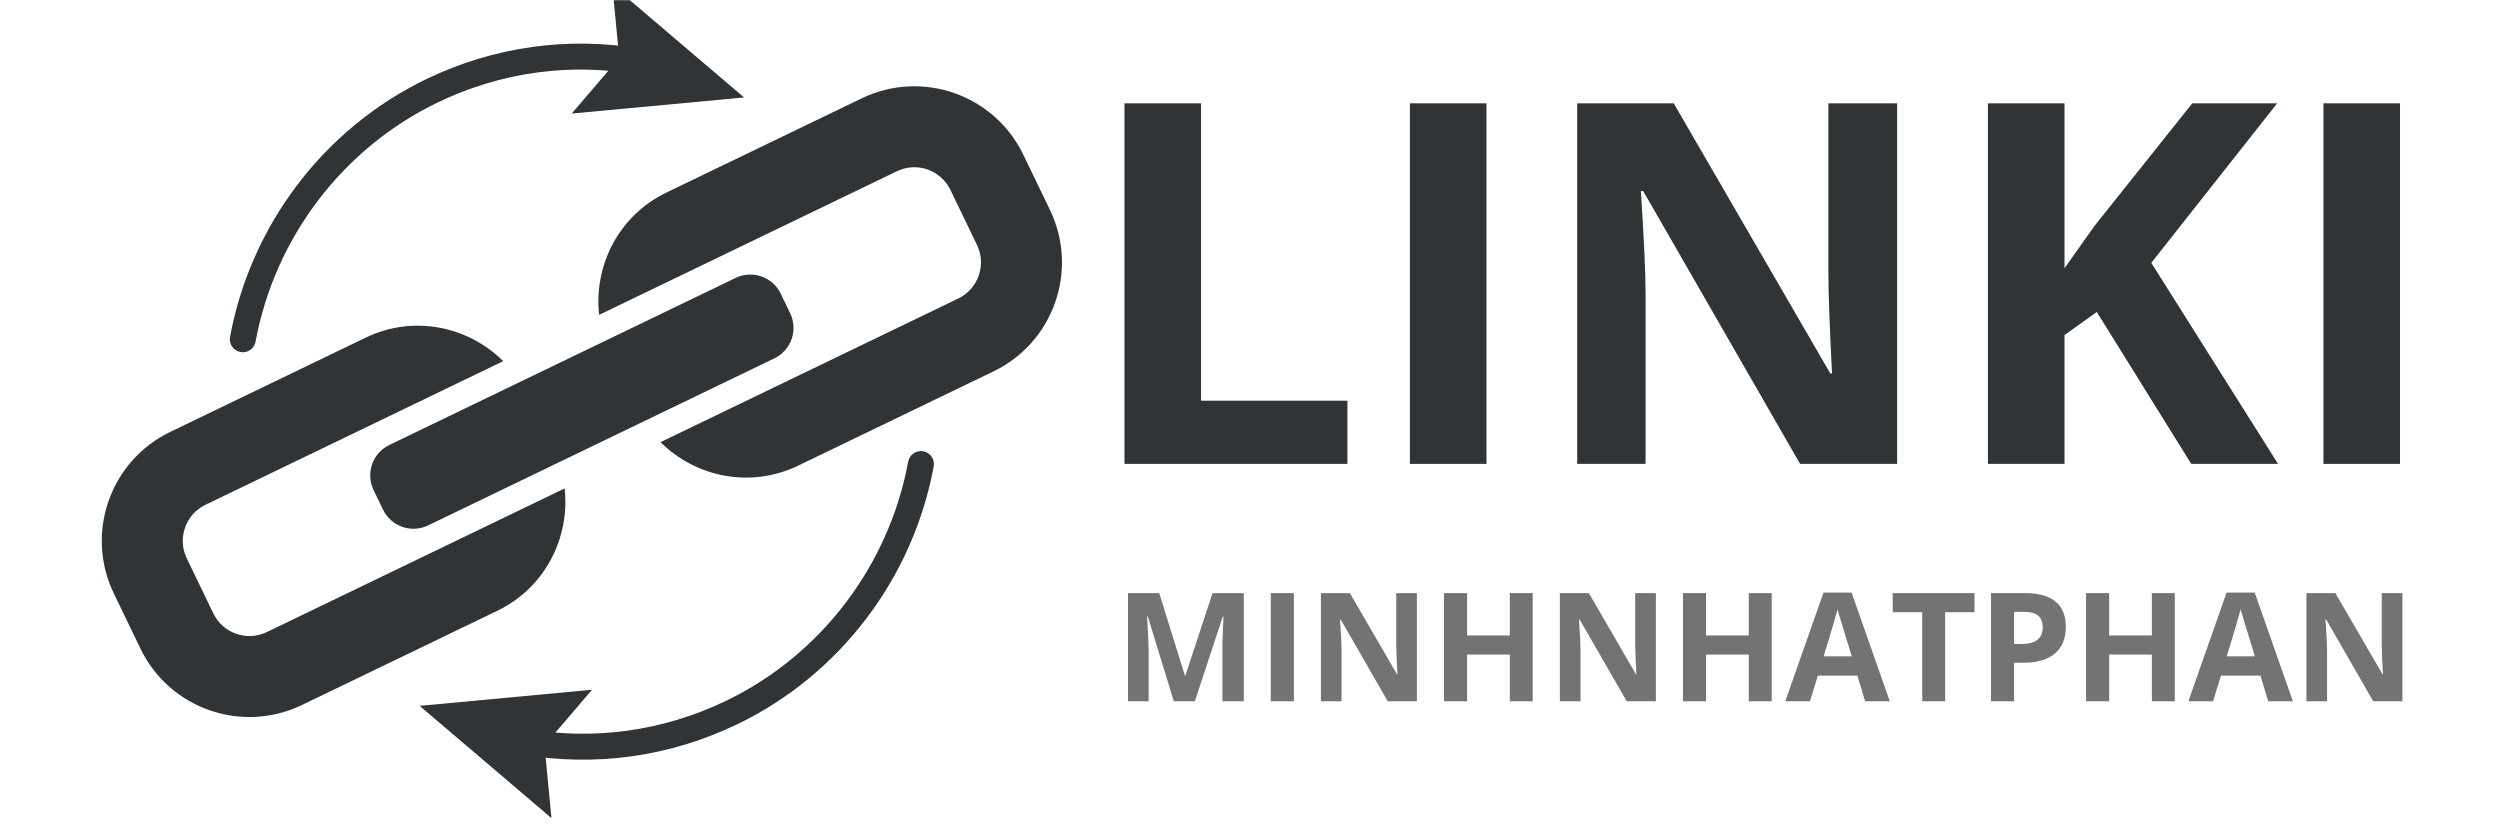
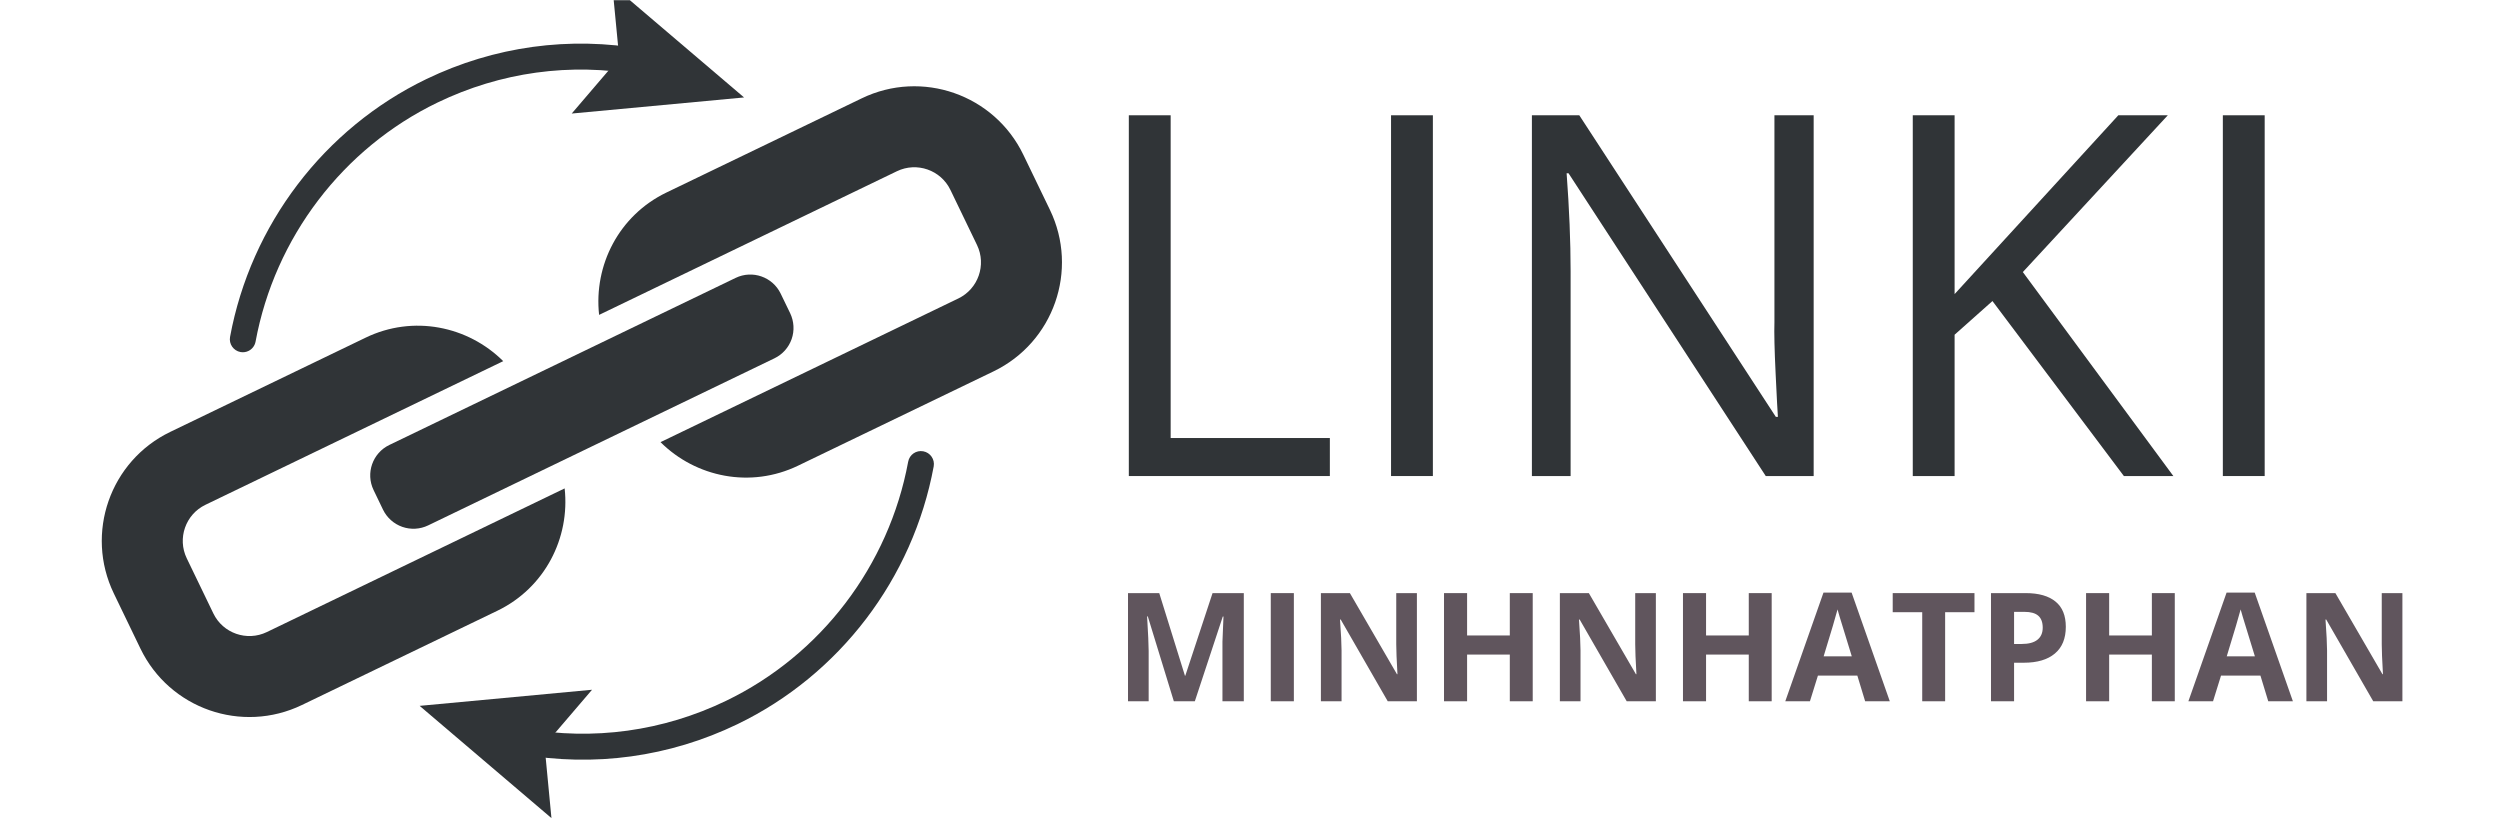
<svg xmlns="http://www.w3.org/2000/svg" width="300" zoomAndPan="magnify" viewBox="0 0 224.88 75" height="100" preserveAspectRatio="xMidYMid meet" version="1.0">
  <defs>
    <g />
-     <clipPath id="992e904a93">
+     <clipPath id="e4c17ccf19">
      <path d="M 51 0.02 L 67 0.02 L 67 11 L 51 11 Z M 51 0.02 " clip-rule="nonzero" />
    </clipPath>
-     <clipPath id="78443dca64">
+     <clipPath id="ea30942ee2">
      <path d="M 37.617 62 L 53.297 62 L 53.297 73.629 L 37.617 73.629 Z M 37.617 62 " clip-rule="nonzero" />
    </clipPath>
  </defs>
  <path fill="#303437" d="M 77.5 8.848 L 59.91 17.332 C 55.637 19.395 53.367 23.879 53.859 28.34 L 80.664 15.41 C 82.453 14.547 84.613 15.301 85.477 17.09 L 87.871 22.051 C 88.734 23.84 87.98 26 86.188 26.863 L 59.387 39.793 C 62.57 42.957 67.492 43.973 71.766 41.91 L 89.355 33.426 C 94.773 30.812 97.047 24.305 94.434 18.887 L 92.039 13.926 C 89.426 8.508 82.914 6.234 77.5 8.848 Z M 19.141 55.207 L 16.746 50.246 C 15.883 48.457 16.637 46.297 18.426 45.434 L 45.23 32.504 C 42.047 29.34 37.125 28.324 32.852 30.387 L 15.262 38.871 C 9.844 41.484 7.57 47.992 10.184 53.41 L 12.578 58.371 C 15.191 63.789 21.699 66.062 27.117 63.449 L 44.707 54.965 C 48.98 52.902 51.25 48.418 50.758 43.957 L 23.953 56.887 C 22.16 57.75 20 56.996 19.141 55.207 " fill-opacity="1" fill-rule="nonzero" />
  <path fill="#303437" d="M 71.055 28.191 C 71.402 28.918 71.453 29.754 71.188 30.516 C 70.922 31.277 70.363 31.902 69.637 32.25 L 38.473 47.285 C 37.746 47.637 36.91 47.684 36.148 47.418 C 35.387 47.152 34.762 46.594 34.41 45.867 L 33.562 44.105 C 32.832 42.594 33.469 40.773 34.98 40.047 L 66.145 25.012 C 67.656 24.281 69.477 24.918 70.203 26.43 L 71.055 28.191 " fill-opacity="1" fill-rule="nonzero" />
  <path fill="#303437" d="M 22.301 31.586 C 22.086 31.691 21.836 31.73 21.582 31.684 C 20.949 31.566 20.527 30.957 20.645 30.32 C 22.512 20.23 29.113 11.555 38.305 7.121 C 44.43 4.168 51.199 3.238 57.883 4.43 C 58.516 4.543 58.938 5.148 58.824 5.785 C 58.711 6.418 58.102 6.84 57.469 6.73 C 51.273 5.621 45 6.488 39.32 9.227 C 30.797 13.34 24.672 21.383 22.941 30.746 C 22.871 31.125 22.625 31.43 22.301 31.586 " fill-opacity="1" fill-rule="nonzero" />
-   <g clip-path="url(#992e904a93)">
+   <g clip-path="url(#e4c17ccf19)">
    <path fill="#303437" d="M 55.043 -1.332 L 55.672 5.219 L 51.395 10.219 L 66.906 8.77 L 55.043 -1.332 " fill-opacity="1" fill-rule="nonzero" />
  </g>
  <path fill="#303437" d="M 66.309 65.176 C 60.188 68.129 53.418 69.059 46.734 67.871 C 46.102 67.754 45.676 67.148 45.789 66.512 C 45.902 65.879 46.508 65.457 47.145 65.57 C 53.344 66.672 59.617 65.809 65.293 63.07 C 73.82 58.957 79.941 50.914 81.676 41.551 C 81.793 40.914 82.402 40.5 83.035 40.617 C 83.668 40.734 84.09 41.344 83.973 41.977 C 82.105 52.07 75.5 60.742 66.309 65.176 " fill-opacity="1" fill-rule="nonzero" />
-   <g clip-path="url(#78443dca64)">
+   <g clip-path="url(#ea30942ee2)">
    <path fill="#303437" d="M 49.57 73.629 L 48.945 67.078 L 53.223 62.078 L 37.707 63.527 L 49.57 73.629 " fill-opacity="1" fill-rule="nonzero" />
  </g>
  <g fill="#303437" fill-opacity="1">
-     <g transform="translate(97.06505, 41.75028)">
+     <g transform="translate(97.06505, 42.84403)">
      <g>
-         <path d="M 4.078 0 L 4.078 -32.453 L 10.969 -32.453 L 10.969 -5.688 L 24.141 -5.688 L 24.141 0 Z M 4.078 0 " />
+         <path d="M 4.469 0 L 4.469 -32.469 L 8.234 -32.469 L 8.234 -3.422 L 22.562 -3.422 L 22.562 0 Z M 4.469 0 " />
      </g>
    </g>
  </g>
  <g fill="#303437" fill-opacity="1">
-     <g transform="translate(122.7541, 41.75028)">
+     <g transform="translate(120.6649, 42.84403)">
      <g>
-         <path d="M 4.078 0 L 4.078 -32.453 L 10.969 -32.453 L 10.969 0 Z M 4.078 0 " />
+         <path d="M 4.469 0 L 4.469 -32.469 L 8.234 -32.469 L 8.234 0 Z M 4.469 0 " />
      </g>
    </g>
  </g>
  <g fill="#303437" fill-opacity="1">
-     <g transform="translate(137.8078, 41.75028)">
+     <g transform="translate(133.3417, 42.84403)">
      <g>
-         <path d="M 32.875 0 L 24.141 0 L 10.016 -24.562 L 9.812 -24.562 C 10.094 -20.219 10.234 -17.125 10.234 -15.281 L 10.234 0 L 4.078 0 L 4.078 -32.453 L 12.766 -32.453 L 26.859 -8.141 L 27.016 -8.141 C 26.797 -12.359 26.688 -15.344 26.688 -17.094 L 26.688 -32.453 L 32.875 -32.453 Z M 32.875 0 " />
+         <path d="M 29.828 0 L 25.516 0 L 7.766 -27.25 L 7.594 -27.25 C 7.832 -24.051 7.953 -21.117 7.953 -18.453 L 7.953 0 L 4.469 0 L 4.469 -32.469 L 8.734 -32.469 L 26.422 -5.328 L 26.609 -5.328 C 26.578 -5.734 26.508 -7.02 26.406 -9.188 C 26.301 -11.352 26.266 -12.906 26.297 -13.844 L 26.297 -32.469 L 29.828 -32.469 Z M 29.828 0 " />
      </g>
    </g>
  </g>
  <g fill="#303437" fill-opacity="1">
-     <g transform="translate(174.776, 41.75028)">
+     <g transform="translate(167.6203, 42.84403)">
      <g>
-         <path d="M 30.188 0 L 22.375 0 L 13.875 -13.672 L 10.969 -11.594 L 10.969 0 L 4.078 0 L 4.078 -32.453 L 10.969 -32.453 L 10.969 -17.609 L 13.672 -21.422 L 22.469 -32.453 L 30.109 -32.453 L 18.781 -18.094 Z M 30.188 0 " />
+         <path d="M 27.922 0 L 23.469 0 L 11.641 -15.75 L 8.234 -12.719 L 8.234 0 L 4.469 0 L 4.469 -32.469 L 8.234 -32.469 L 8.234 -16.375 L 22.969 -32.469 L 27.422 -32.469 L 14.375 -18.359 Z M 27.922 0 " />
      </g>
    </g>
  </g>
  <g fill="#303437" fill-opacity="1">
-     <g transform="translate(204.9723, 41.75028)">
+     <g transform="translate(195.5271, 42.84403)">
      <g>
-         <path d="M 4.078 0 L 4.078 -32.453 L 10.969 -32.453 L 10.969 0 Z M 4.078 0 " />
+         <path d="M 4.469 0 L 4.469 -32.469 L 8.234 -32.469 L 8.234 0 Z M 4.469 0 " />
      </g>
    </g>
  </g>
-   <g fill="#737373" fill-opacity="1">
+   <g fill="#60555d" fill-opacity="1">
    <g transform="translate(100.2413, 63.11431)">
      <g>
        <path d="M 5.344 0 L 3 -7.641 L 2.938 -7.641 C 3.031 -6.086 3.078 -5.051 3.078 -4.531 L 3.078 0 L 1.219 0 L 1.219 -9.734 L 4.031 -9.734 L 6.344 -2.297 L 6.375 -2.297 L 8.828 -9.734 L 11.641 -9.734 L 11.641 0 L 9.719 0 L 9.719 -4.609 C 9.719 -4.828 9.719 -5.078 9.719 -5.359 C 9.727 -5.641 9.758 -6.395 9.812 -7.625 L 9.75 -7.625 L 7.234 0 Z M 5.344 0 " />
      </g>
    </g>
  </g>
-   <g fill="#737373" fill-opacity="1">
+   <g fill="#60555d" fill-opacity="1">
    <g transform="translate(113.0907, 63.11431)">
      <g>
        <path d="M 1.219 0 L 1.219 -9.734 L 3.297 -9.734 L 3.297 0 Z M 1.219 0 " />
      </g>
    </g>
  </g>
-   <g fill="#737373" fill-opacity="1">
+   <g fill="#60555d" fill-opacity="1">
    <g transform="translate(117.6023, 63.11431)">
      <g>
        <path d="M 9.859 0 L 7.234 0 L 3 -7.359 L 2.938 -7.359 C 3.031 -6.066 3.078 -5.141 3.078 -4.578 L 3.078 0 L 1.219 0 L 1.219 -9.734 L 3.828 -9.734 L 8.062 -2.438 L 8.109 -2.438 C 8.035 -3.707 8 -4.602 8 -5.125 L 8 -9.734 L 9.859 -9.734 Z M 9.859 0 " />
      </g>
    </g>
  </g>
-   <g fill="#737373" fill-opacity="1">
+   <g fill="#60555d" fill-opacity="1">
    <g transform="translate(128.6816, 63.11431)">
      <g>
        <path d="M 9.203 0 L 7.141 0 L 7.141 -4.203 L 3.297 -4.203 L 3.297 0 L 1.219 0 L 1.219 -9.734 L 3.297 -9.734 L 3.297 -5.922 L 7.141 -5.922 L 7.141 -9.734 L 9.203 -9.734 Z M 9.203 0 " />
      </g>
    </g>
  </g>
-   <g fill="#737373" fill-opacity="1">
+   <g fill="#60555d" fill-opacity="1">
    <g transform="translate(139.1089, 63.11431)">
      <g>
        <path d="M 9.859 0 L 7.234 0 L 3 -7.359 L 2.938 -7.359 C 3.031 -6.066 3.078 -5.141 3.078 -4.578 L 3.078 0 L 1.219 0 L 1.219 -9.734 L 3.828 -9.734 L 8.062 -2.438 L 8.109 -2.438 C 8.035 -3.707 8 -4.602 8 -5.125 L 8 -9.734 L 9.859 -9.734 Z M 9.859 0 " />
      </g>
    </g>
  </g>
-   <g fill="#737373" fill-opacity="1">
+   <g fill="#60555d" fill-opacity="1">
    <g transform="translate(150.1883, 63.11431)">
      <g>
        <path d="M 9.203 0 L 7.141 0 L 7.141 -4.203 L 3.297 -4.203 L 3.297 0 L 1.219 0 L 1.219 -9.734 L 3.297 -9.734 L 3.297 -5.922 L 7.141 -5.922 L 7.141 -9.734 L 9.203 -9.734 Z M 9.203 0 " />
      </g>
    </g>
  </g>
-   <g fill="#737373" fill-opacity="1">
+   <g fill="#60555d" fill-opacity="1">
    <g transform="translate(160.6155, 63.11431)">
      <g>
        <path d="M 7.188 0 L 6.484 -2.312 L 2.938 -2.312 L 2.219 0 L 0 0 L 3.438 -9.781 L 5.969 -9.781 L 9.406 0 Z M 5.984 -4.047 C 5.336 -6.148 4.973 -7.336 4.891 -7.609 C 4.805 -7.891 4.742 -8.109 4.703 -8.266 C 4.555 -7.691 4.141 -6.285 3.453 -4.047 Z M 5.984 -4.047 " />
      </g>
    </g>
  </g>
-   <g fill="#737373" fill-opacity="1">
+   <g fill="#60555d" fill-opacity="1">
    <g transform="translate(170.018, 63.11431)">
      <g>
        <path d="M 4.984 0 L 2.922 0 L 2.922 -8.016 L 0.266 -8.016 L 0.266 -9.734 L 7.625 -9.734 L 7.625 -8.016 L 4.984 -8.016 Z M 4.984 0 " />
      </g>
    </g>
  </g>
-   <g fill="#737373" fill-opacity="1">
+   <g fill="#60555d" fill-opacity="1">
    <g transform="translate(177.91, 63.11431)">
      <g>
        <path d="M 3.297 -5.156 L 3.969 -5.156 C 4.602 -5.156 5.078 -5.281 5.391 -5.531 C 5.711 -5.781 5.875 -6.145 5.875 -6.625 C 5.875 -7.113 5.738 -7.473 5.469 -7.703 C 5.207 -7.93 4.797 -8.047 4.234 -8.047 L 3.297 -8.047 Z M 7.953 -6.703 C 7.953 -5.648 7.625 -4.848 6.969 -4.297 C 6.312 -3.742 5.379 -3.469 4.172 -3.469 L 3.297 -3.469 L 3.297 0 L 1.219 0 L 1.219 -9.734 L 4.344 -9.734 C 5.52 -9.734 6.414 -9.477 7.031 -8.969 C 7.645 -8.469 7.953 -7.711 7.953 -6.703 Z M 7.953 -6.703 " />
      </g>
    </g>
  </g>
-   <g fill="#737373" fill-opacity="1">
+   <g fill="#60555d" fill-opacity="1">
    <g transform="translate(186.4674, 63.11431)">
      <g>
        <path d="M 9.203 0 L 7.141 0 L 7.141 -4.203 L 3.297 -4.203 L 3.297 0 L 1.219 0 L 1.219 -9.734 L 3.297 -9.734 L 3.297 -5.922 L 7.141 -5.922 L 7.141 -9.734 L 9.203 -9.734 Z M 9.203 0 " />
      </g>
    </g>
  </g>
-   <g fill="#737373" fill-opacity="1">
+   <g fill="#60555d" fill-opacity="1">
    <g transform="translate(196.8946, 63.11431)">
      <g>
        <path d="M 7.188 0 L 6.484 -2.312 L 2.938 -2.312 L 2.219 0 L 0 0 L 3.438 -9.781 L 5.969 -9.781 L 9.406 0 Z M 5.984 -4.047 C 5.336 -6.148 4.973 -7.336 4.891 -7.609 C 4.805 -7.891 4.742 -8.109 4.703 -8.266 C 4.555 -7.691 4.141 -6.285 3.453 -4.047 Z M 5.984 -4.047 " />
      </g>
    </g>
  </g>
-   <g fill="#737373" fill-opacity="1">
+   <g fill="#60555d" fill-opacity="1">
    <g transform="translate(206.2971, 63.11431)">
      <g>
        <path d="M 9.859 0 L 7.234 0 L 3 -7.359 L 2.938 -7.359 C 3.031 -6.066 3.078 -5.141 3.078 -4.578 L 3.078 0 L 1.219 0 L 1.219 -9.734 L 3.828 -9.734 L 8.062 -2.438 L 8.109 -2.438 C 8.035 -3.707 8 -4.602 8 -5.125 L 8 -9.734 L 9.859 -9.734 Z M 9.859 0 " />
      </g>
    </g>
  </g>
</svg>
